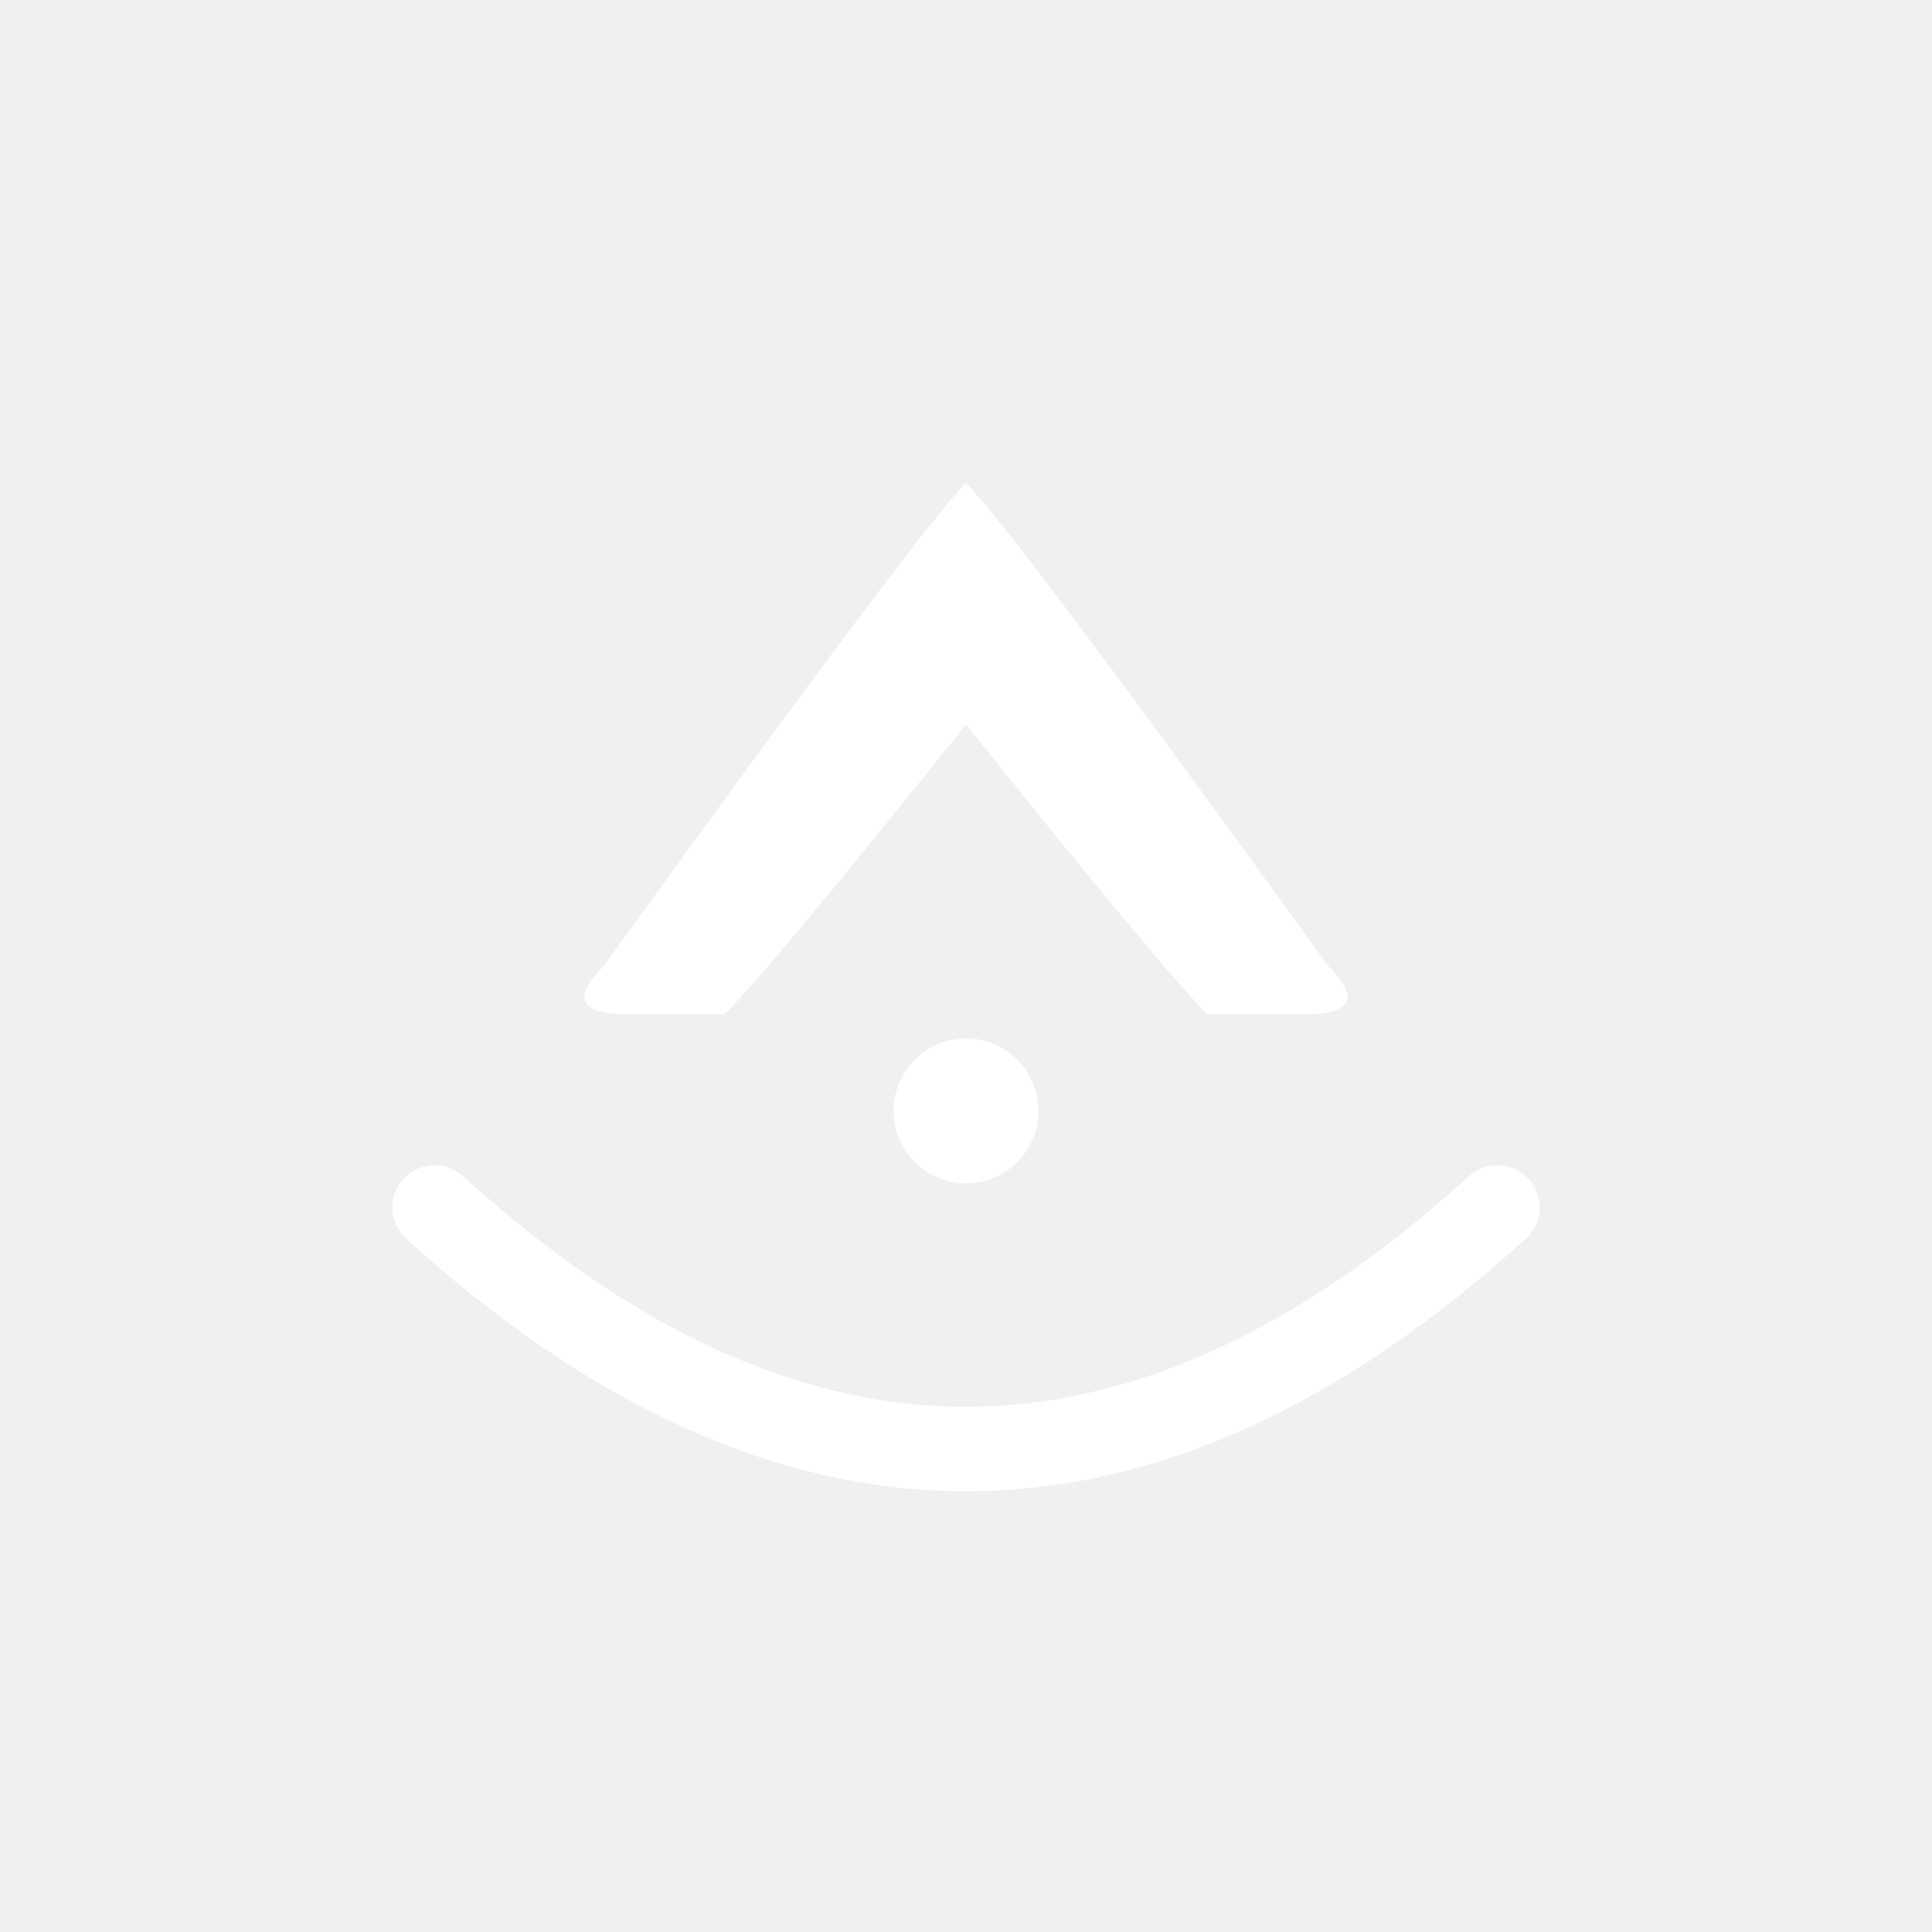
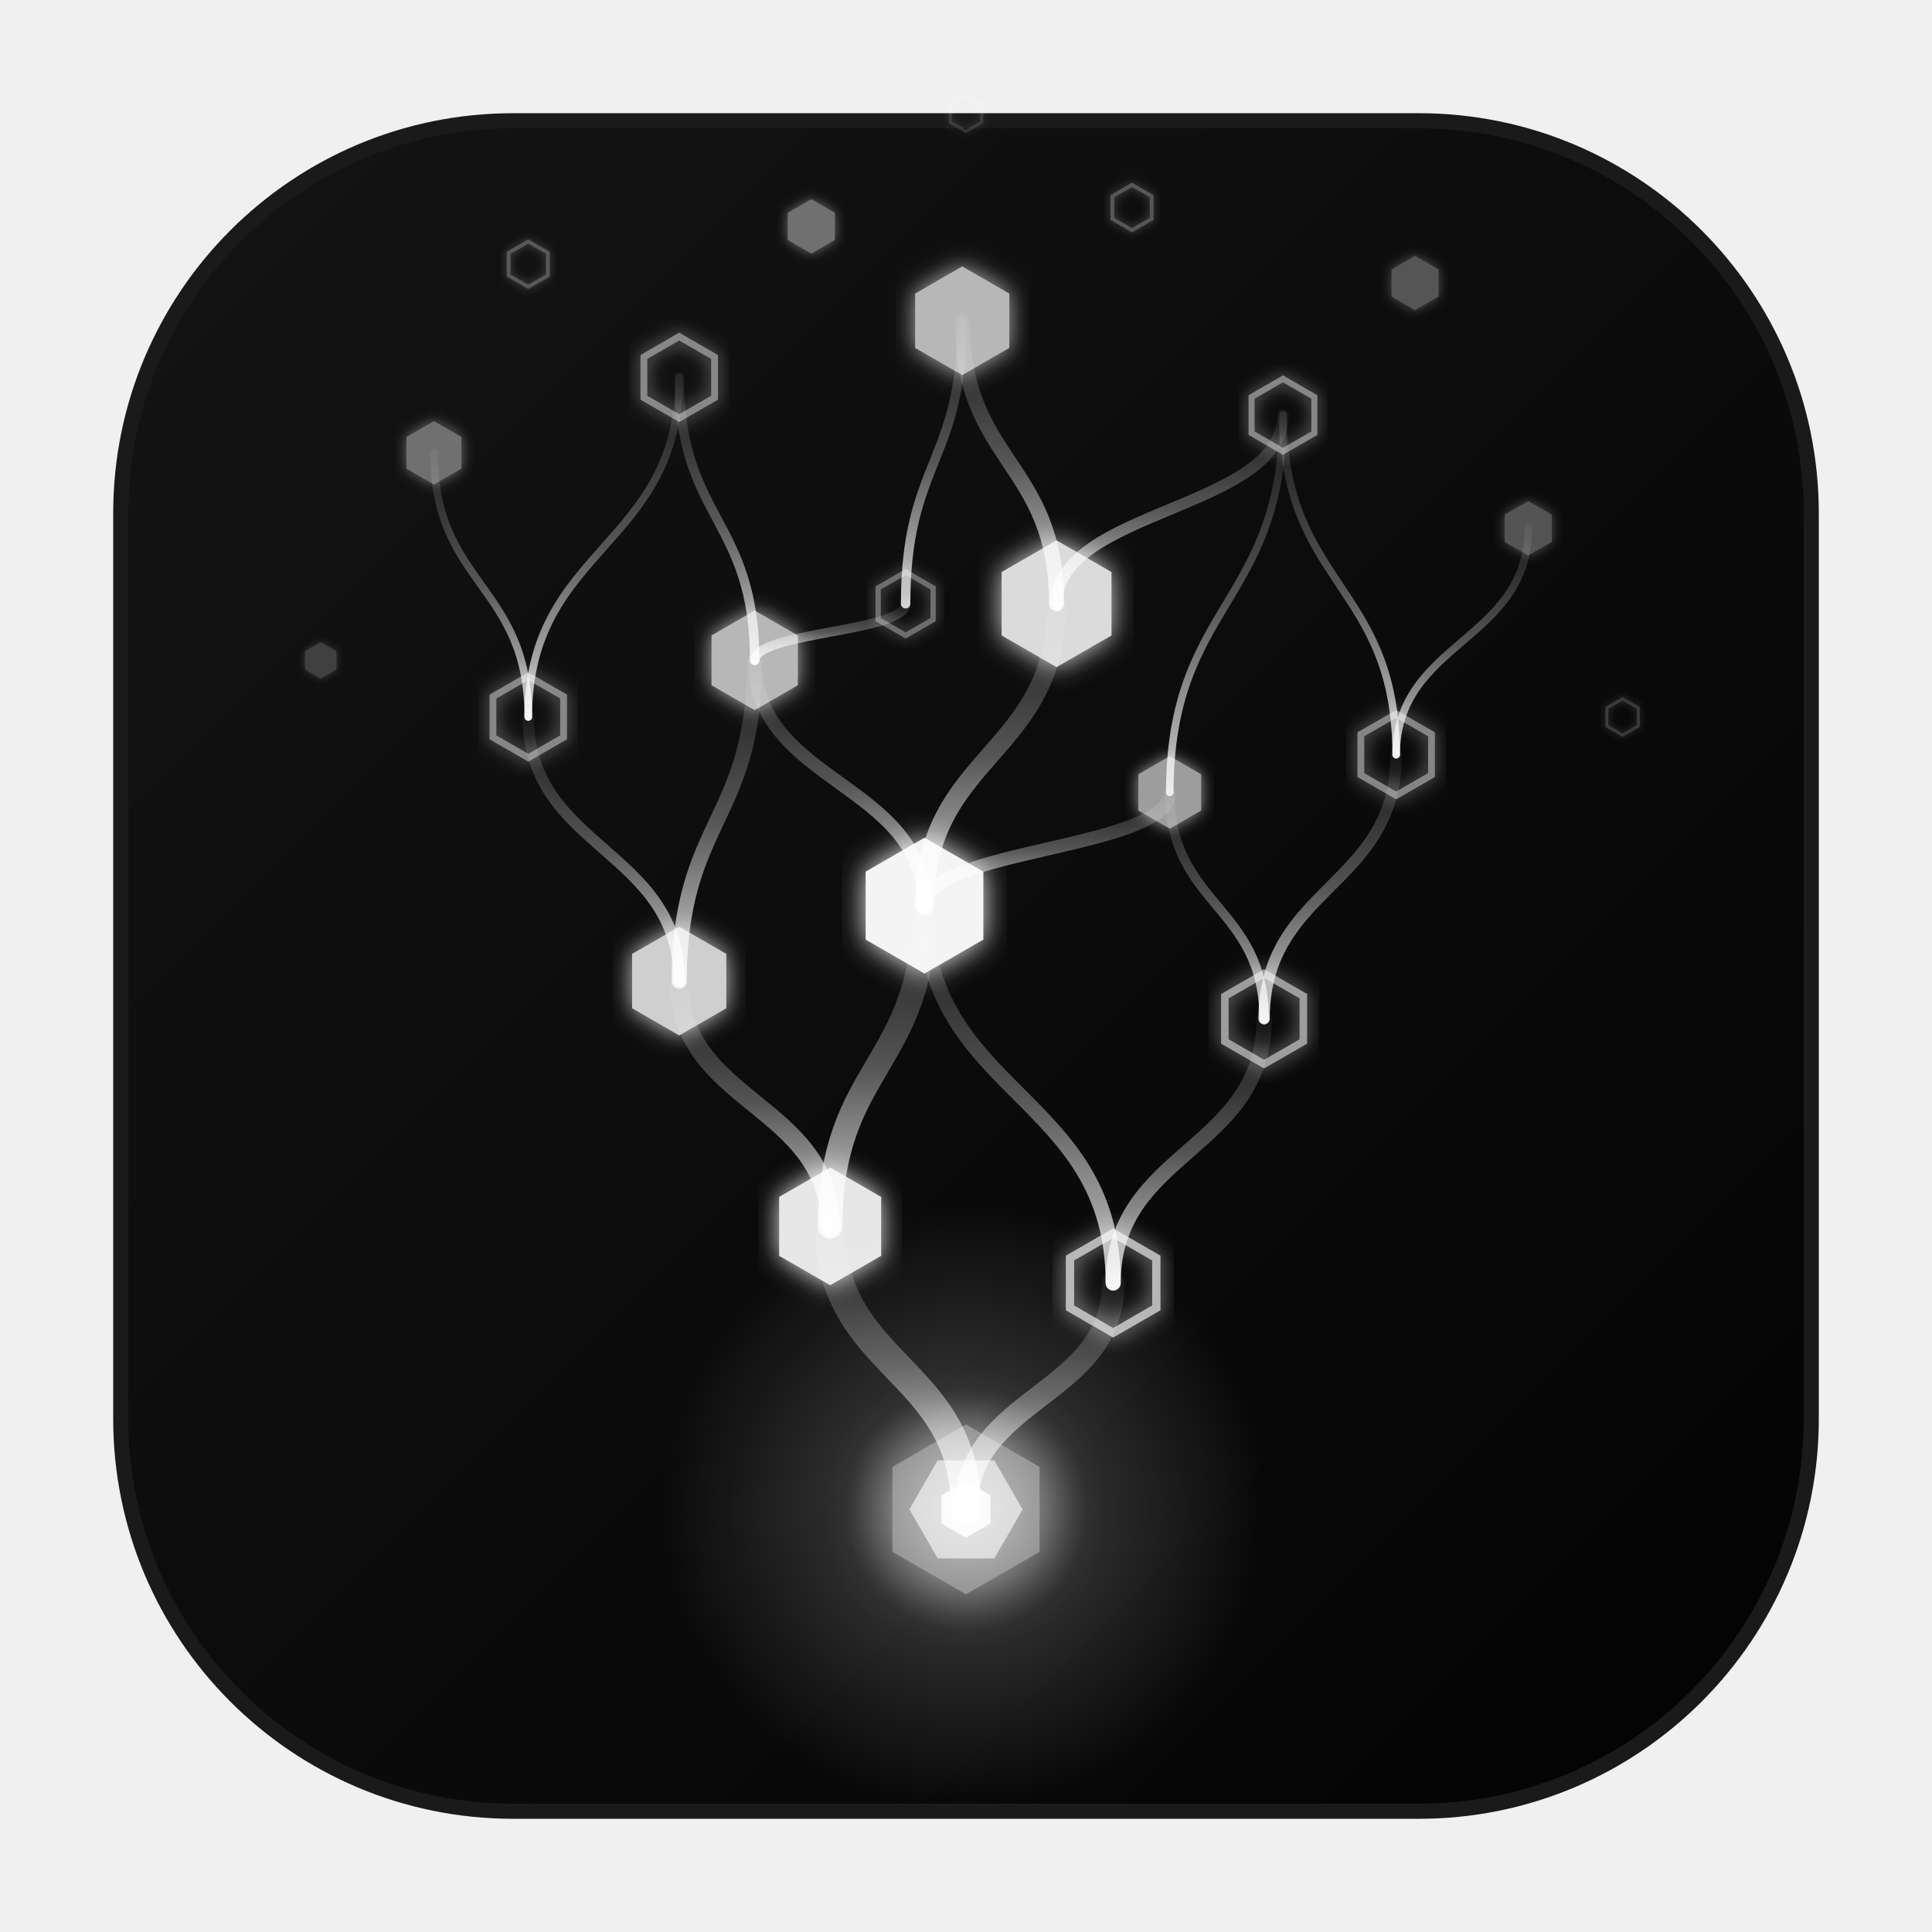
- <svg class="w-5.5 h-5.5 absolute inset-0 m-auto" viewBox="0 0 80 80" fill="none">
-   <path d="M40 20 Q38 22 25 40 Q23 42 26 42 L30 42 Q32 40 40 30 Q48 40 50 42 L54 42 Q57 42 55 40 Q42 22 40 20" fill="white" />
-   <circle cx="40" cy="46" r="3" fill="white" />
-   <path d="M18 50 Q40 70 62 50" stroke="white" stroke-width="3.5" fill="none" stroke-linecap="round" />
+ <svg xmlns="http://www.w3.org/2000/svg" width="1024" height="1024" viewBox="0 0 1024 1024" fill="none">
+   <defs>
+     <linearGradient id="bg-gradient" x1="0%" y1="0%" x2="100%" y2="100%">
+       <stop offset="0%" stop-color="#141414" />
+       <stop offset="100%" stop-color="#030303" />
+     </linearGradient>
+     <radialGradient id="seed-glow" cx="50%" cy="50%" r="50%">
+       <stop offset="0%" stop-color="#FFFFFF" stop-opacity="0.6" />
+       <stop offset="40%" stop-color="#FFFFFF" stop-opacity="0.15" />
+       <stop offset="100%" stop-color="#FFFFFF" stop-opacity="0" />
+     </radialGradient>
+     <linearGradient id="branch-gradient" x1="0%" y1="100%" x2="0%" y2="0%">
+       <stop offset="0%" stop-color="#FFFFFF" stop-opacity="0.8" />
+       <stop offset="50%" stop-color="#FFFFFF" stop-opacity="0.3" />
+       <stop offset="100%" stop-color="#FFFFFF" stop-opacity="0.05" />
+     </linearGradient>
+     <g id="hex-solid">
+       <polygon points="20.8,-12.0 20.8,12.0 0.0,24.0 -20.8,12.0 -20.8,-12.0 -0.0,-24.0" fill="#FFFFFF" />
+     </g>
+     <g id="hex-outline">
+       <polygon points="20.8,-12.0 20.8,12.0 0.0,24.0 -20.8,12.0 -20.8,-12.0 -0.0,-24.0" fill="none" stroke="#FFFFFF" stroke-width="4" />
+     </g>
+     <filter id="glow" x="-20%" y="-20%" width="140%" height="140%">
+       <feGaussianBlur stdDeviation="5" result="blur" />
+       <feComposite in="SourceGraphic" in2="blur" operator="over" />
+     </filter>
+     <filter id="strong-glow" x="-50%" y="-50%" width="200%" height="200%">
+       <feGaussianBlur stdDeviation="15" result="blur" />
+       <feComposite in="SourceGraphic" in2="blur" operator="over" />
+     </filter>
+   </defs>
+   <rect x="64" y="64" width="896" height="896" rx="208" fill="url(#bg-gradient)" />
+   <rect x="64" y="64" width="896" height="896" rx="208" stroke="#1A1A1A" stroke-width="8" />
+   <g fill="none">
+     <path d="M 512,800 C 512,725.0 440,725.0 440,650" stroke="url(#branch-gradient)" stroke-width="16" stroke-linecap="round" />
+     <path d="M 512,800 C 512,740.0 590,740.0 590,680" stroke="url(#branch-gradient)" stroke-width="12" stroke-linecap="round" />
+     <path d="M 440,650 C 440,585.0 360,585.0 360,520" stroke="url(#branch-gradient)" stroke-width="10" stroke-linecap="round" />
+     <path d="M 440,650 C 440,565.0 490,565.0 490,480" stroke="url(#branch-gradient)" stroke-width="13" stroke-linecap="round" />
+     <path d="M 590,680 C 590,580.0 490,580.0 490,480" stroke="url(#branch-gradient)" stroke-width="8" stroke-linecap="round" />
+     <path d="M 590,680 C 590,610.0 670,610.0 670,540" stroke="url(#branch-gradient)" stroke-width="8" stroke-linecap="round" />
+     <path d="M 360,520 C 360,450.0 280,450.0 280,380" stroke="url(#branch-gradient)" stroke-width="6" stroke-linecap="round" />
+     <path d="M 360,520 C 360,435.0 400,435.0 400,350" stroke="url(#branch-gradient)" stroke-width="8" stroke-linecap="round" />
+     <path d="M 490,480 C 490,415.0 400,415.0 400,350" stroke="url(#branch-gradient)" stroke-width="7" stroke-linecap="round" />
+     <path d="M 490,480 C 490,400.0 560,400.0 560,320" stroke="url(#branch-gradient)" stroke-width="10" stroke-linecap="round" />
+     <path d="M 490,480 C 490,450.0 620,450.0 620,420" stroke="url(#branch-gradient)" stroke-width="7" stroke-linecap="round" />
+     <path d="M 670,540 C 670,480.0 620,480.0 620,420" stroke="url(#branch-gradient)" stroke-width="5" stroke-linecap="round" />
+     <path d="M 670,540 C 670,470.0 740,470.0 740,400" stroke="url(#branch-gradient)" stroke-width="6" stroke-linecap="round" />
+     <path d="M 280,380 C 280,310.0 230,310.0 230,240" stroke="url(#branch-gradient)" stroke-width="4" stroke-linecap="round" />
+     <path d="M 280,380 C 280,290.0 360,290.0 360,200" stroke="url(#branch-gradient)" stroke-width="4" stroke-linecap="round" />
+     <path d="M 400,350 C 400,275.0 360,275.0 360,200" stroke="url(#branch-gradient)" stroke-width="5" stroke-linecap="round" />
+     <path d="M 400,350 C 400,335.0 480,335.0 480,320" stroke="url(#branch-gradient)" stroke-width="5" stroke-linecap="round" />
+     <path d="M 480,320 C 480,245.0 510,245.0 510,170" stroke="url(#branch-gradient)" stroke-width="5" stroke-linecap="round" />
+     <path d="M 560,320 C 560,245.0 510,245.0 510,170" stroke="url(#branch-gradient)" stroke-width="8" stroke-linecap="round" />
+     <path d="M 560,320 C 560,270.0 680,270.0 680,220" stroke="url(#branch-gradient)" stroke-width="6" stroke-linecap="round" />
+     <path d="M 620,420 C 620,320.0 680,320.0 680,220" stroke="url(#branch-gradient)" stroke-width="4" stroke-linecap="round" />
+     <path d="M 740,400 C 740,310.0 680,310.0 680,220" stroke="url(#branch-gradient)" stroke-width="4" stroke-linecap="round" />
+     <path d="M 740,400 C 740,340.0 810,340.0 810,280" stroke="url(#branch-gradient)" stroke-width="4" stroke-linecap="round" />
+   </g>
+   <g transform="translate(512 800)">
+     <circle cx="0" cy="0" r="160" fill="url(#seed-glow)" />
+     <polygon points="39.0,-22.5 39.0,22.5 0.0,45.0 -39.0,22.5 -39.0,-22.5 -0.0,-45.0" fill="#FFFFFF" opacity="0.4" filter="url(#strong-glow)" />
+     <polygon points="26.0,-15.0 26.0,15.0 0.0,30.0 -26.0,15.0 -26.0,-15.0 -0.0,-30.0" fill="#FFFFFF" opacity="0.6" transform="rotate(30)" />
+     <polygon points="13.0,-7.5 13.0,7.5 0.0,15.0 -13.0,7.5 -13.0,-7.5 -0.0,-15.0" fill="#FFFFFF" opacity="0.9" />
+   </g>
+   <use href="#hex-solid" transform="translate(440 650) scale(1.3)" opacity="0.9" filter="url(#glow)" />
+   <use href="#hex-outline" transform="translate(590 680) scale(1.1)" opacity="0.7" filter="url(#glow)" />
+   <use href="#hex-solid" transform="translate(360 520) scale(1.2)" opacity="0.8" filter="url(#glow)" />
+   <use href="#hex-solid" transform="translate(490 480) scale(1.5)" opacity="0.95" filter="url(#glow)" />
+   <use href="#hex-outline" transform="translate(670 540) scale(1.0)" opacity="0.6" filter="url(#glow)" />
+   <use href="#hex-outline" transform="translate(280 380) scale(0.9)" opacity="0.5" filter="url(#glow)" />
+   <use href="#hex-solid" transform="translate(400 350) scale(1.1)" opacity="0.7" filter="url(#glow)" />
+   <use href="#hex-solid" transform="translate(560 320) scale(1.4)" opacity="0.85" filter="url(#glow)" />
+   <use href="#hex-outline" transform="translate(740 400) scale(0.9)" opacity="0.5" filter="url(#glow)" />
+   <use href="#hex-solid" transform="translate(230 240) scale(0.7)" opacity="0.4" filter="url(#glow)" />
+   <use href="#hex-outline" transform="translate(360 200) scale(0.9)" opacity="0.5" filter="url(#glow)" />
+   <use href="#hex-solid" transform="translate(510 170) scale(1.2)" opacity="0.7" filter="url(#glow)" />
+   <use href="#hex-outline" transform="translate(680 220) scale(0.8)" opacity="0.5" filter="url(#glow)" />
+   <use href="#hex-solid" transform="translate(810 280) scale(0.6)" opacity="0.3" filter="url(#glow)" />
+   <use href="#hex-solid" transform="translate(430 120) scale(0.6)" opacity="0.4" filter="url(#glow)" />
+   <use href="#hex-outline" transform="translate(600 110) scale(0.5)" opacity="0.3" filter="url(#glow)" />
+   <use href="#hex-outline" transform="translate(280 140) scale(0.5)" opacity="0.3" filter="url(#glow)" />
+   <use href="#hex-solid" transform="translate(750 150) scale(0.6)" opacity="0.3" filter="url(#glow)" />
+   <use href="#hex-solid" transform="translate(170 350) scale(0.4)" opacity="0.2" filter="url(#glow)" />
+   <use href="#hex-outline" transform="translate(860 380) scale(0.4)" opacity="0.2" filter="url(#glow)" />
+   <use href="#hex-outline" transform="translate(512 60) scale(0.4)" opacity="0.15" filter="url(#glow)" />
+   <use href="#hex-solid" transform="translate(620 420) scale(0.8)" opacity="0.6" filter="url(#glow)" />
+   <use href="#hex-outline" transform="translate(480 320) scale(0.7)" opacity="0.4" filter="url(#glow)" />
</svg>
